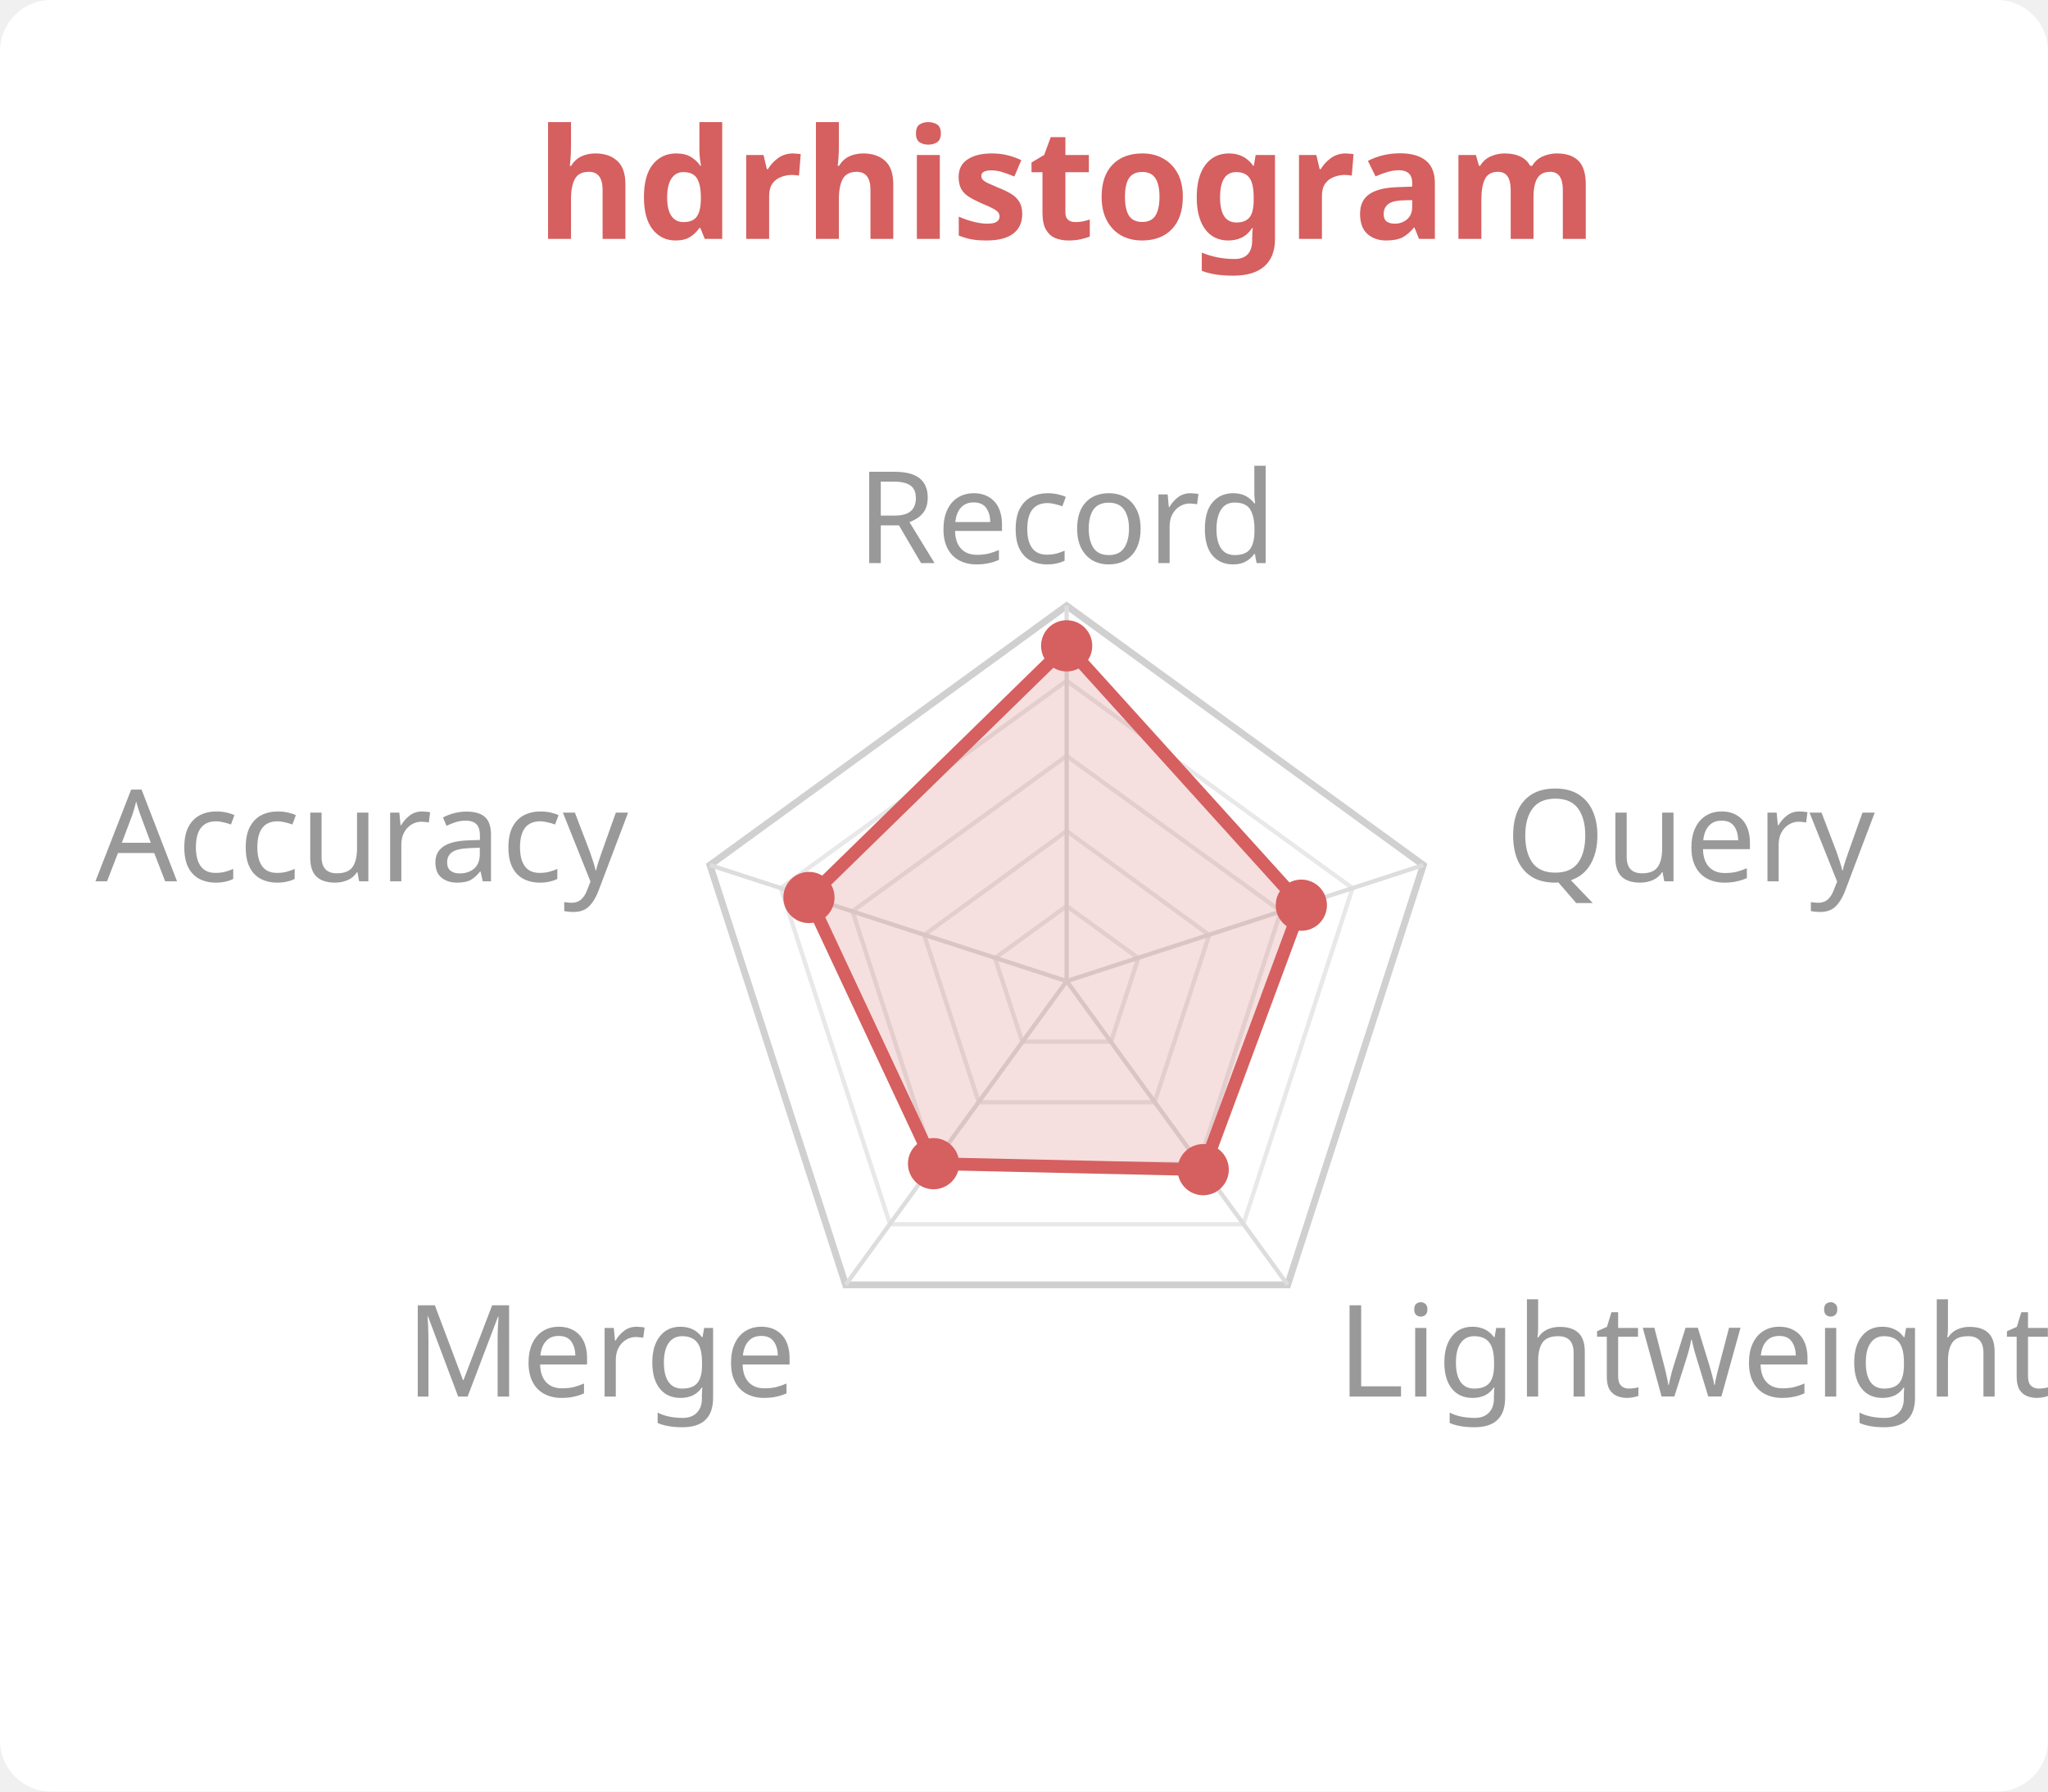
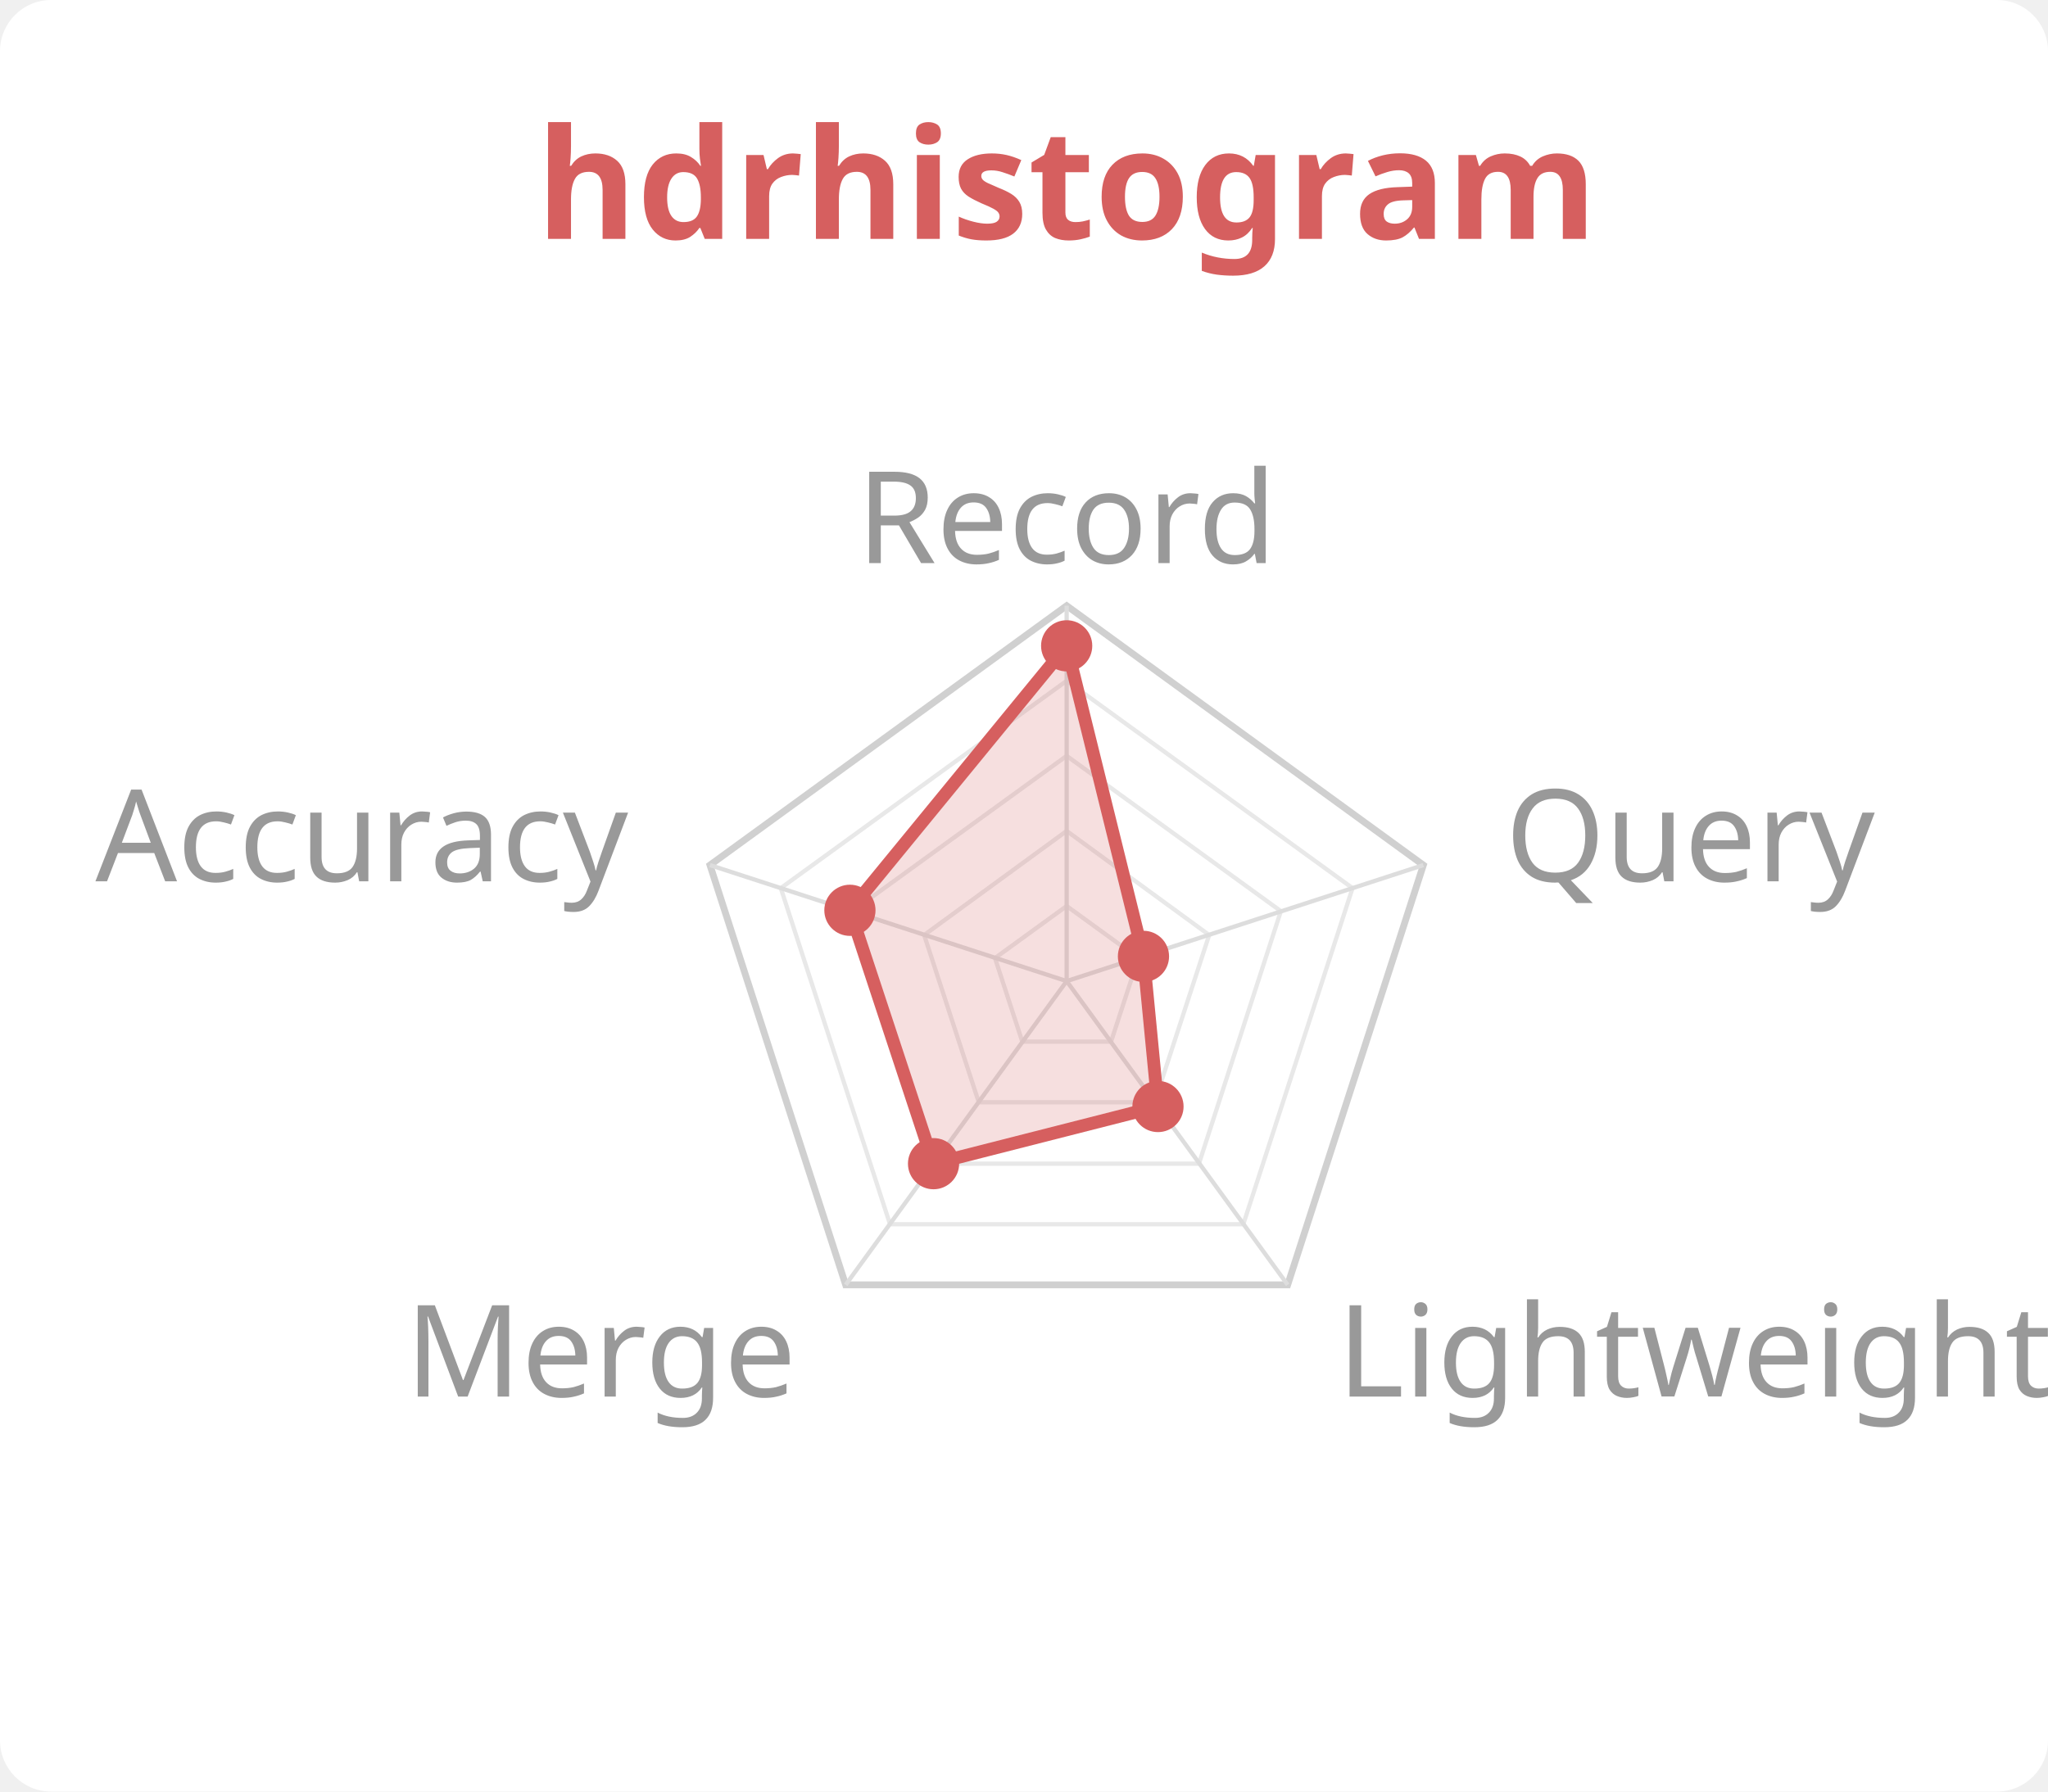
<svg xmlns="http://www.w3.org/2000/svg" viewBox="0 0 240 210" width="240" height="210">
  <rect x="0.0" y="0.0" width="240.0" height="210.0" fill="white" rx="6" />
  <text x="125.0" y="28.0" font-family="system-ui,sans-serif" font-size="18" font-weight="600" fill="#D65F5F" text-anchor="middle">hdrhistogram</text>
  <polygon points="125.0,106.2 133.4,112.3 130.2,122.1 119.8,122.1 116.6,112.3" fill="none" stroke="#e8e8e8" stroke-width="0.5" />
  <polygon points="125.0,97.4 141.7,109.6 135.3,129.2 114.7,129.2 108.3,109.6" fill="none" stroke="#e8e8e8" stroke-width="0.5" />
  <polygon points="125.0,88.6 150.1,106.8 140.5,136.4 109.5,136.4 99.9,106.8" fill="none" stroke="#e8e8e8" stroke-width="0.5" />
  <polygon points="125.0,79.8 158.5,104.1 145.7,143.5 104.3,143.5 91.5,104.1" fill="none" stroke="#e8e8e8" stroke-width="0.5" />
  <polygon points="125.0,71.0 166.8,101.4 150.9,150.6 99.1,150.6 83.2,101.4" fill="none" stroke="#d0d0d0" stroke-width="0.8" />
  <line x1="125" y1="115" x2="125.0" y2="71.0" stroke="#ddd" stroke-width="0.5" />
  <line x1="125" y1="115" x2="166.8" y2="101.4" stroke="#ddd" stroke-width="0.5" />
  <line x1="125" y1="115" x2="150.9" y2="150.6" stroke="#ddd" stroke-width="0.5" />
  <line x1="125" y1="115" x2="99.1" y2="150.6" stroke="#ddd" stroke-width="0.5" />
  <line x1="125" y1="115" x2="83.2" y2="101.4" stroke="#ddd" stroke-width="0.5" />
  <text x="125.0" y="66.0" font-family="system-ui,sans-serif" font-size="15" fill="#999" text-anchor="middle">Record</text>
  <text x="176.4" y="103.3" font-family="system-ui,sans-serif" font-size="15" fill="#999" text-anchor="start">Query</text>
  <text x="156.7" y="163.7" font-family="system-ui,sans-serif" font-size="15" fill="#999" text-anchor="start">Lightweight</text>
  <text x="93.3" y="163.7" font-family="system-ui,sans-serif" font-size="15" fill="#999" text-anchor="end">Merge</text>
  <text x="73.6" y="103.3" font-family="system-ui,sans-serif" font-size="15" fill="#999" text-anchor="end">Accuracy</text>
-   <polygon points="125.0,75.7 152.5,106.1 141.0,137.1 109.4,136.4 94.8,105.2" fill="#D65F5F" fill-opacity="0.20" stroke="#D65F5F" stroke-width="1.5" />
+   <polygon points="125.0,75.7 134.0,112.1 135.7,129.7 109.4,136.4 99.6,106.7" fill="#D65F5F" fill-opacity="0.20" stroke="#D65F5F" stroke-width="1.5" />
  <circle cx="125.0" cy="75.7" r="3" fill="#D65F5F" />
-   <circle cx="152.5" cy="106.1" r="3" fill="#D65F5F" />
-   <circle cx="141.0" cy="137.1" r="3" fill="#D65F5F" />
+   <circle cx="134.0" cy="112.1" r="3" fill="#D65F5F" />
+   <circle cx="135.7" cy="129.7" r="3" fill="#D65F5F" />
  <circle cx="109.4" cy="136.4" r="3" fill="#D65F5F" />
-   <circle cx="94.8" cy="105.2" r="3" fill="#D65F5F" />
+   <circle cx="99.6" cy="106.7" r="3" fill="#D65F5F" />
</svg>
